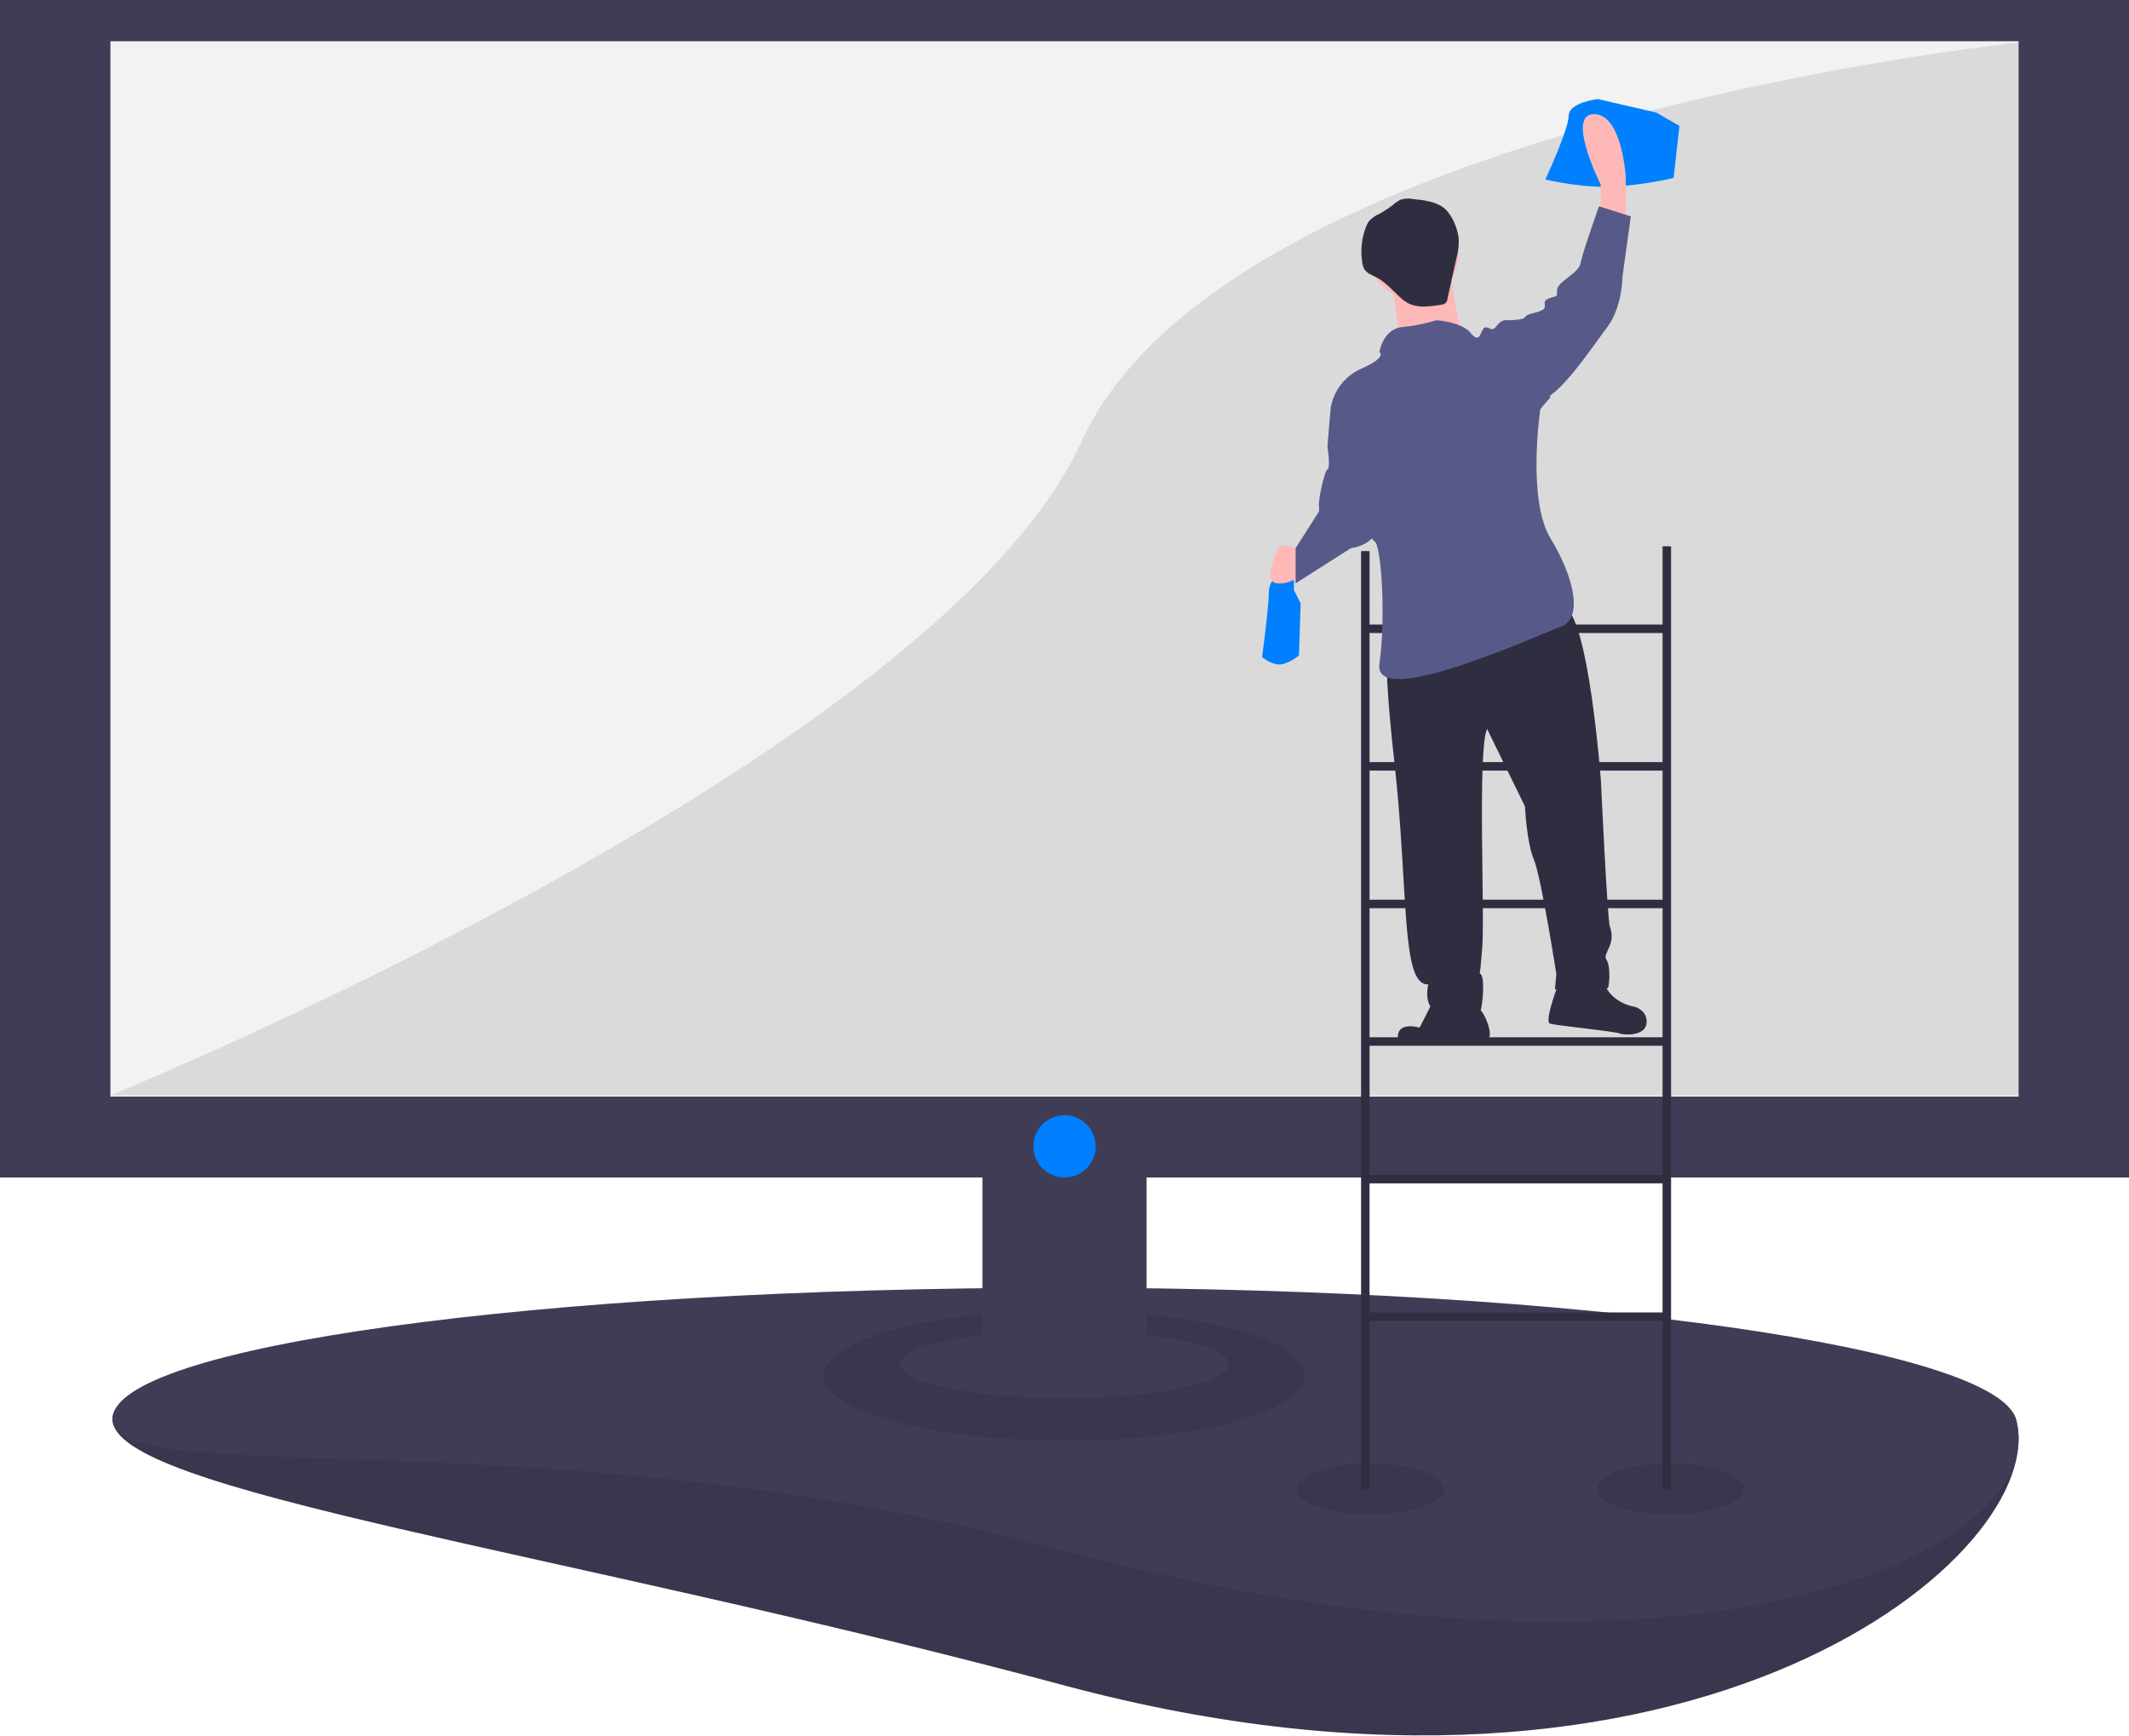
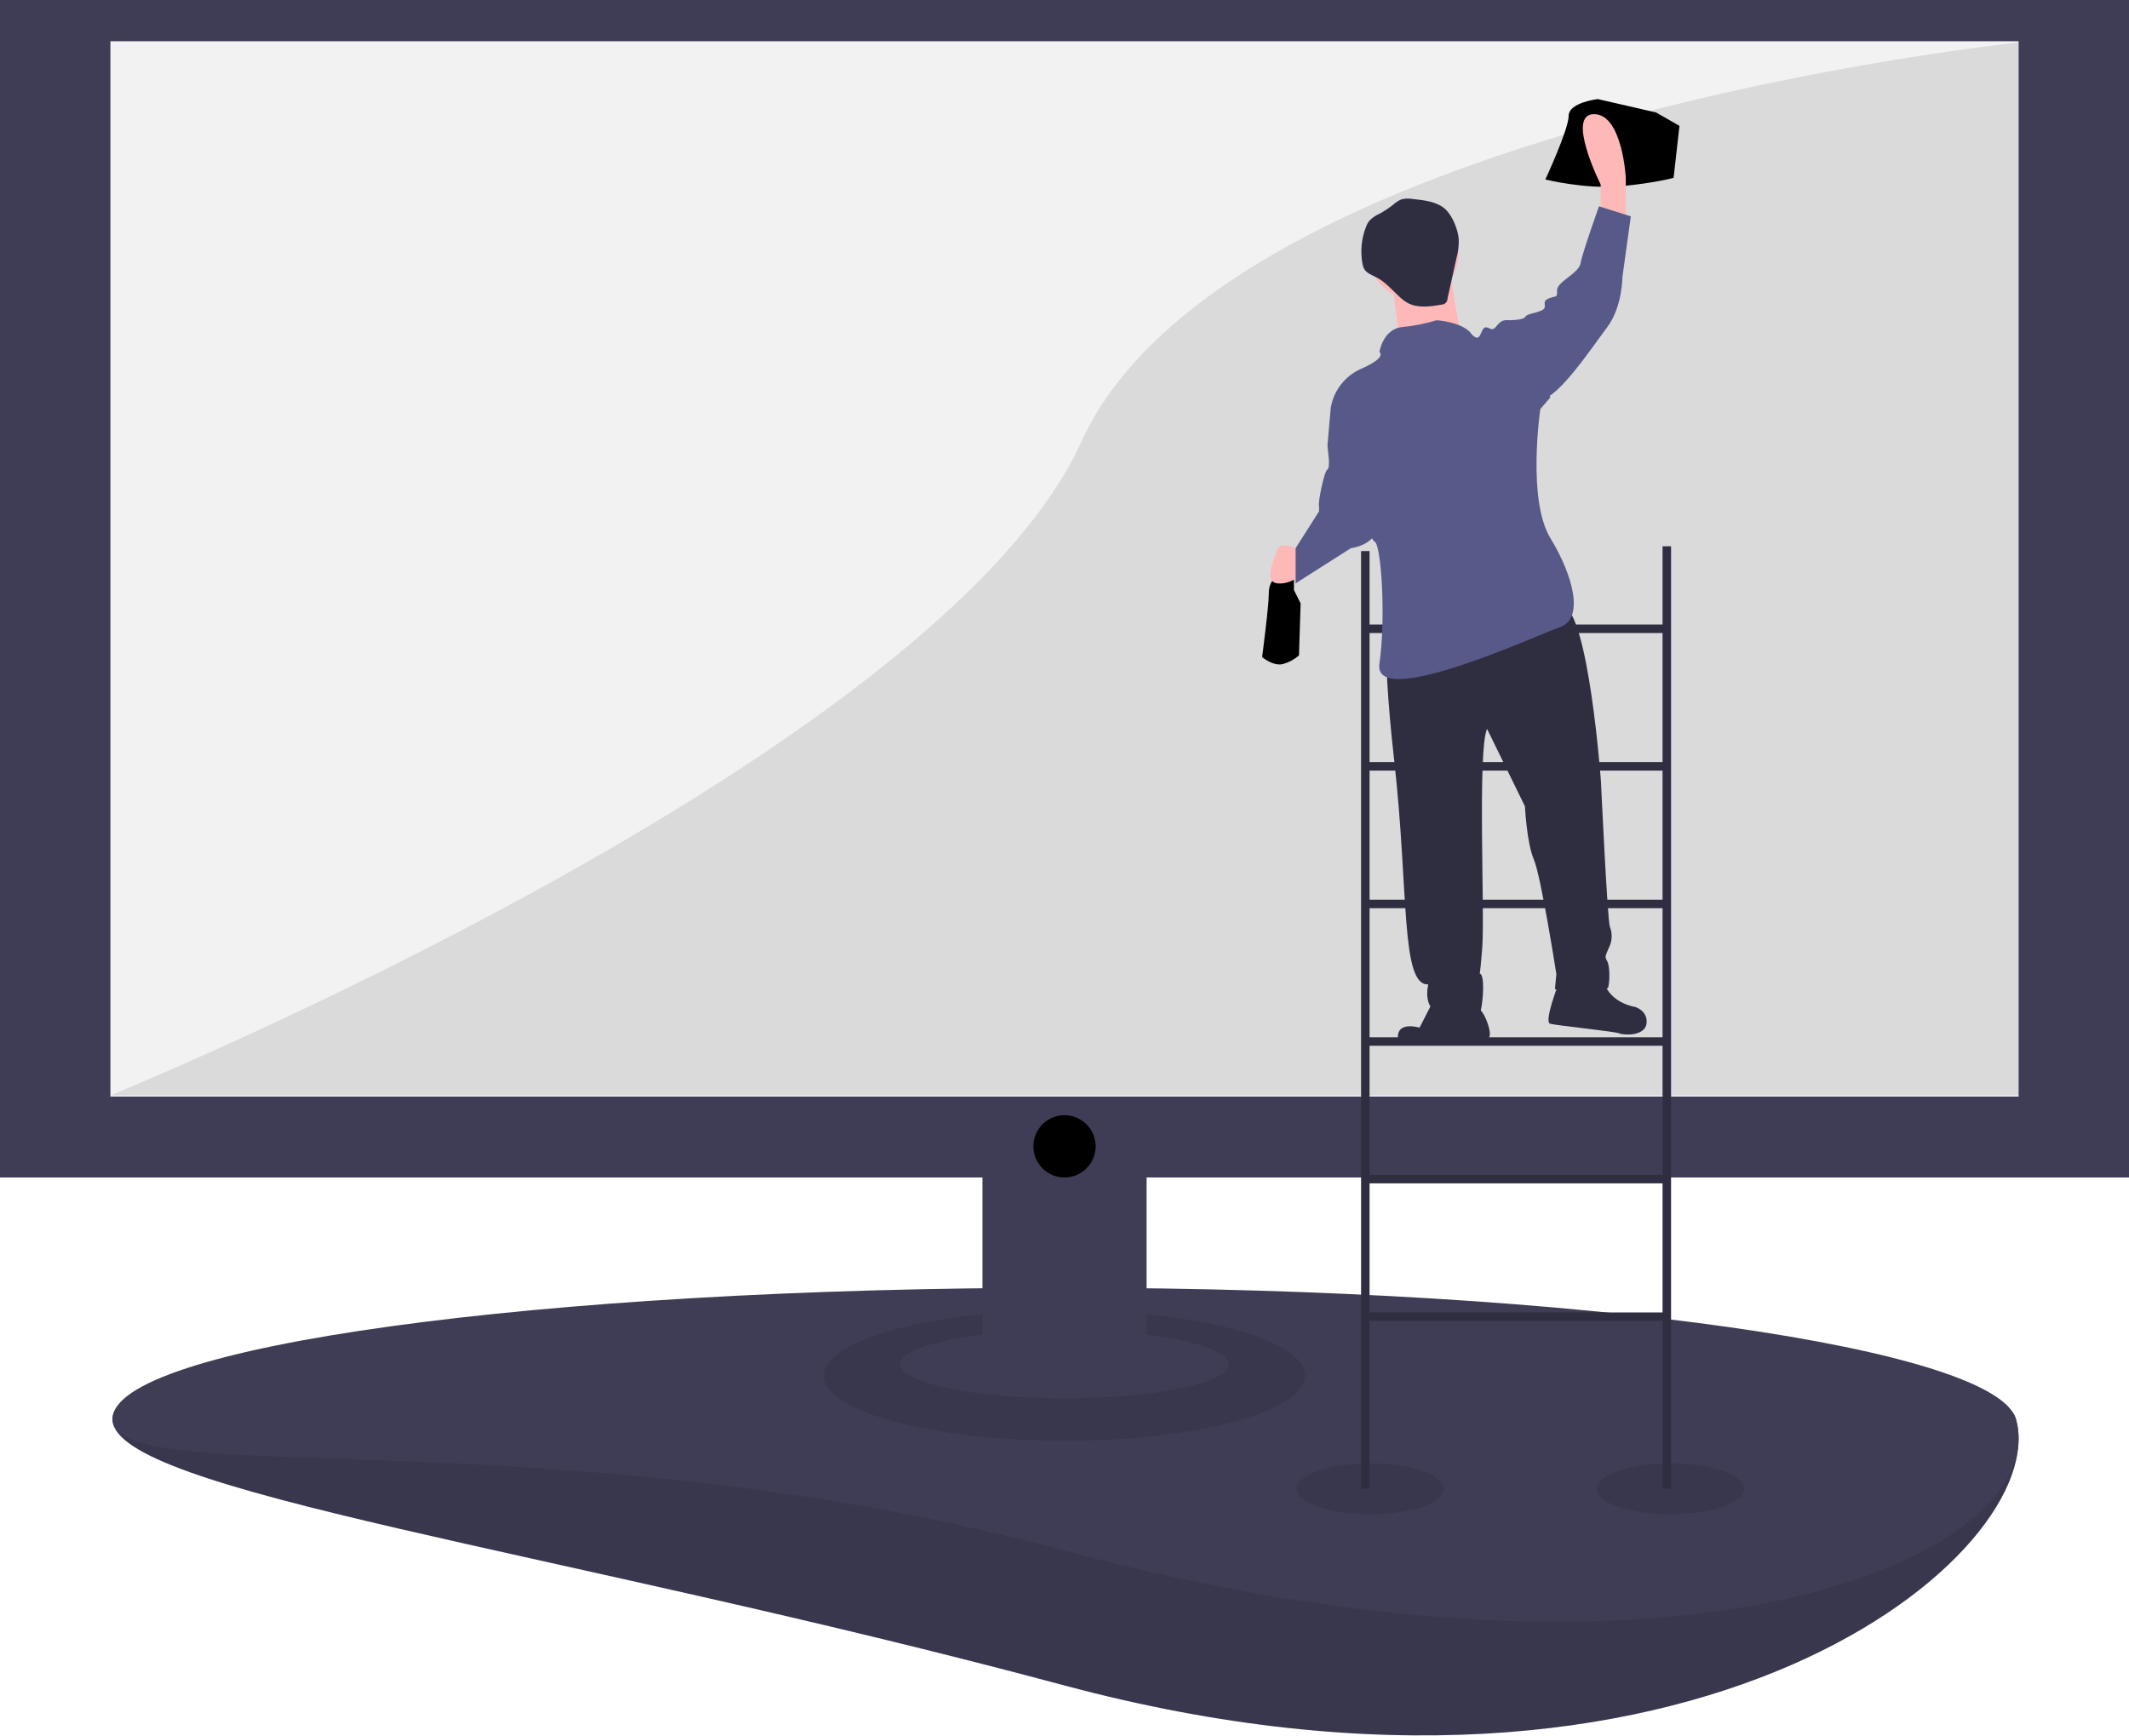
<svg xmlns="http://www.w3.org/2000/svg" id="fb137f74-5dac-4b98-b1c7-12f1e4e536de" data-name="Layer 1" width="752" height="613.121" viewBox="0 0 752 613.121">
  <path d="M936.067,644.816c13.152,46.82-113.439,153.791-336.162,94.075-179.323-48.08-336.162-68.443-336.162-94.075s150.505,1.254,336.162,1.254S929.135,620.139,936.067,644.816Z" transform="translate(-224 -143.4395)" fill="#3f3d56" />
  <path d="M936.067,644.816c13.152,46.82-113.439,153.791-336.162,94.075-179.323-48.08-336.162-68.443-336.162-94.075s150.505,1.254,336.162,1.254S929.135,620.139,936.067,644.816Z" transform="translate(-224 -143.4395)" opacity="0.1" />
  <path d="M936.067,644.816c13.152,46.82-113.439,106.126-336.162,46.41-179.323-48.08-336.162-20.779-336.162-46.41s150.505-46.41,336.162-46.41S929.135,620.139,936.067,644.816Z" transform="translate(-224 -143.4395)" fill="#3f3d56" />
  <ellipse cx="484" cy="526" rx="26" ry="9" opacity="0.1" />
  <ellipse cx="590" cy="526" rx="26" ry="9" opacity="0.1" />
  <ellipse cx="376" cy="486" rx="85" ry="23" opacity="0.1" />
  <path d="M976,559.44v-416H224v416H571v55.609c-17.331,2.075-29,5.95-29,10.391,0,6.627,25.967,12,58,12s58-5.373,58-12c0-4.441-11.669-8.315-29-10.391V559.44Z" transform="translate(-224 -143.4395)" fill="#3f3d56" />
  <rect x="39" y="14.574" width="674" height="372.851" fill="#f2f2f2" />
  <path d="M937,158.44s-280,29-331,141-343,231-343,231H937Z" transform="translate(-224 -143.4395)" opacity="0.1" />
  <path d="M811.246,336.44V364.088H707.754V338.13h-3V669.44h3v-59.312H811.246v59.312h3v-333Zm0,30.648v45.607H707.754V367.088ZM707.754,509.911V464.304H811.246v45.607Zm103.492,3v45.607H707.754V512.911ZM707.754,461.304v-45.608H811.246v45.608Zm0,145.823v-45.608H811.246v45.608Z" transform="translate(-224 -143.4395)" fill="#2f2e41" />
-   <path d="M675.121,343.023V347.167s-2.96,1.184-2.96,5.92-2.368,22.497-2.368,22.497,4.144,3.552,7.696,2.368a14.463,14.463,0,0,0,5.328-2.96l.592-18.353-2.368-4.736v-8.288Z" transform="translate(-224 -143.4395)" fill="#0080ff" />
-   <path d="M788.378,178.44s-10.296,1.184-10.296,5.92-8.237,22.497-8.237,22.497,14.415,3.552,26.77,2.368,18.533-2.96,18.533-2.96l2.059-18.353-8.237-4.736Z" transform="translate(-224 -143.4395)" fill="#0080ff" />
+   <path d="M675.121,343.023V347.167s-2.96,1.184-2.96,5.92-2.368,22.497-2.368,22.497,4.144,3.552,7.696,2.368a14.463,14.463,0,0,0,5.328-2.96l.592-18.353-2.368-4.736v-8.288Z" transform="translate(-224 -143.4395)" fill="#B78509f" />
+   <path d="M788.378,178.44s-10.296,1.184-10.296,5.92-8.237,22.497-8.237,22.497,14.415,3.552,26.77,2.368,18.533-2.96,18.533-2.96l2.059-18.353-8.237-4.736Z" transform="translate(-224 -143.4395)" fill="#B78509f" />
  <path d="M789.382,219.881v-11.248s-12.433-24.865-2.368-24.865,11.248,22.497,11.248,22.497v15.985Z" transform="translate(-224 -143.4395)" fill="#ffb8b8" />
  <path d="M682.817,337.695s-6.512-3.552-7.696,0-4.736,11.248,0,11.841,9.472-3.552,9.472-3.552Z" transform="translate(-224 -143.4395)" fill="#ffb8b8" />
  <path d="M714.869,361.676s-3.565,4.708,1.607,50.64,2.192,79.376,12.011,78.918c0,0-2.563,9.96,5.781,10.327s12.155.946,12.805-1.355,1.666-12.946-.599-12.84c0,0,.141,3.021,1.087-9.134s-1.734-69.558,1.69-77.287l13.389,27.382s.599,12.84,3.147,18.777,7.947,40.504,7.947,40.504l-.508,5.322s18.268,2.175,18.882-.882.403-7.588-.423-9.064-.826-1.475.544-4.567a9.156,9.156,0,0,0,.403-7.588c-.861-2.231-3.153-51.325-3.153-51.325s-4.296-59.598-13.501-62.196S714.869,361.676,714.869,361.676Z" transform="translate(-224 -143.4395)" fill="#2f2e41" />
  <path d="M730.964,495.659l-5.549,10.856s-9.6-2.958-7.306,5.64A151.098,151.098,0,0,0,745.66,510.491s3.847,1.334,4.497-.967-2.364-10.108-4.63-10.003S730.964,495.659,730.964,495.659Z" transform="translate(-224 -143.4395)" fill="#2f2e41" />
  <path d="M774.63,490.593s-5.408,13.877-3.106,14.527,22.835,2.719,24.381,3.403,9.134,1.087,9.678-3.48-4.059-5.866-4.059-5.866-8.379-1.123-10.997-8.57S774.63,490.593,774.63,490.593Z" transform="translate(-224 -143.4395)" fill="#2f2e41" />
  <circle cx="499.357" cy="89.825" r="15.814" fill="#ffb8b8" />
  <path d="M715.033,240.756s4.162,21.641,2.497,25.803,23.306-1.665,23.306-1.665-4.994-21.641-4.162-26.635S715.033,240.756,715.033,240.756Z" transform="translate(-224 -143.4395)" fill="#ffb8b8" />
  <path d="M722.876,213.731a8.939,8.939,0,0,0-3.956.175,10.315,10.315,0,0,0-2.811,1.844,32.906,32.906,0,0,1-4.807,3.185,11.216,11.216,0,0,0-3.74,2.622,7.958,7.958,0,0,0-1.056,1.998,23.944,23.944,0,0,0-1.259,13.032,5.99,5.99,0,0,0,.554,1.789c.865,1.594,2.776,2.222,4.385,3.057,3.056,1.586,5.372,4.257,7.879,6.618a15.402,15.402,0,0,0,3.113,2.399c3.576,1.95,7.946,1.314,11.96.624a2.155,2.155,0,0,0,2.151-2.176l3.168-14.25a23.249,23.249,0,0,0,.812-6.481c-.221-3.459-2.094-8.251-4.633-10.708C731.68,214.596,726.743,214.141,722.876,213.731Z" transform="translate(-224 -143.4395)" fill="#2f2e41" />
  <path d="M711.235,267.836s1.184-8.288,8.288-8.88a58.57,58.57,0,0,0,11.841-2.368c.592,0,8.288.592,11.841,4.144,0,0,2.368,3.552,3.552,1.184s1.184-3.552,3.552-2.368,2.368-3.552,6.512-2.96,14.801,27.233,14.801,27.233l-3.552,4.144s-4.736,31.969,3.552,45.586,11.841,28.417,3.552,31.377-66.307,29.601-63.939,13.025.592-42.626-1.776-43.218-15.393-47.362-15.393-47.362a18.389,18.389,0,0,1,10.656-13.617C714.195,269.612,711.235,267.836,711.235,267.836Z" transform="translate(-224 -143.4395)" fill="#575a88" />
  <path d="M753.86,258.955l2.96-2.368s5.328,0,5.92-1.184,3.552-1.184,5.92-2.368-.592-2.96,2.368-4.144,2.96,0,2.96-2.96,7.696-5.92,8.288-9.472S788.79,216.329,788.79,216.329l11.248,3.552-2.96,21.313s0,10.656-5.328,17.761-17.169,24.865-23.089,25.457S753.86,258.955,753.86,258.955Z" transform="translate(-224 -143.4395)" fill="#575a88" />
  <path d="M697.618,284.412l-3.552,2.96s-1.184,13.025-1.184,13.617,1.184,7.696,0,8.288-3.552,12.433-2.96,13.025h0V324.078l-8.288,13.025v12.433l19.537-12.433s11.248-1.184,9.472-11.248S697.618,284.412,697.618,284.412Z" transform="translate(-224 -143.4395)" fill="#575a88" />
-   <circle cx="376" cy="405" r="11" fill="#0080ff" />
+   <circle cx="376" cy="405" r="11" fill="#B78509f" />
</svg>
